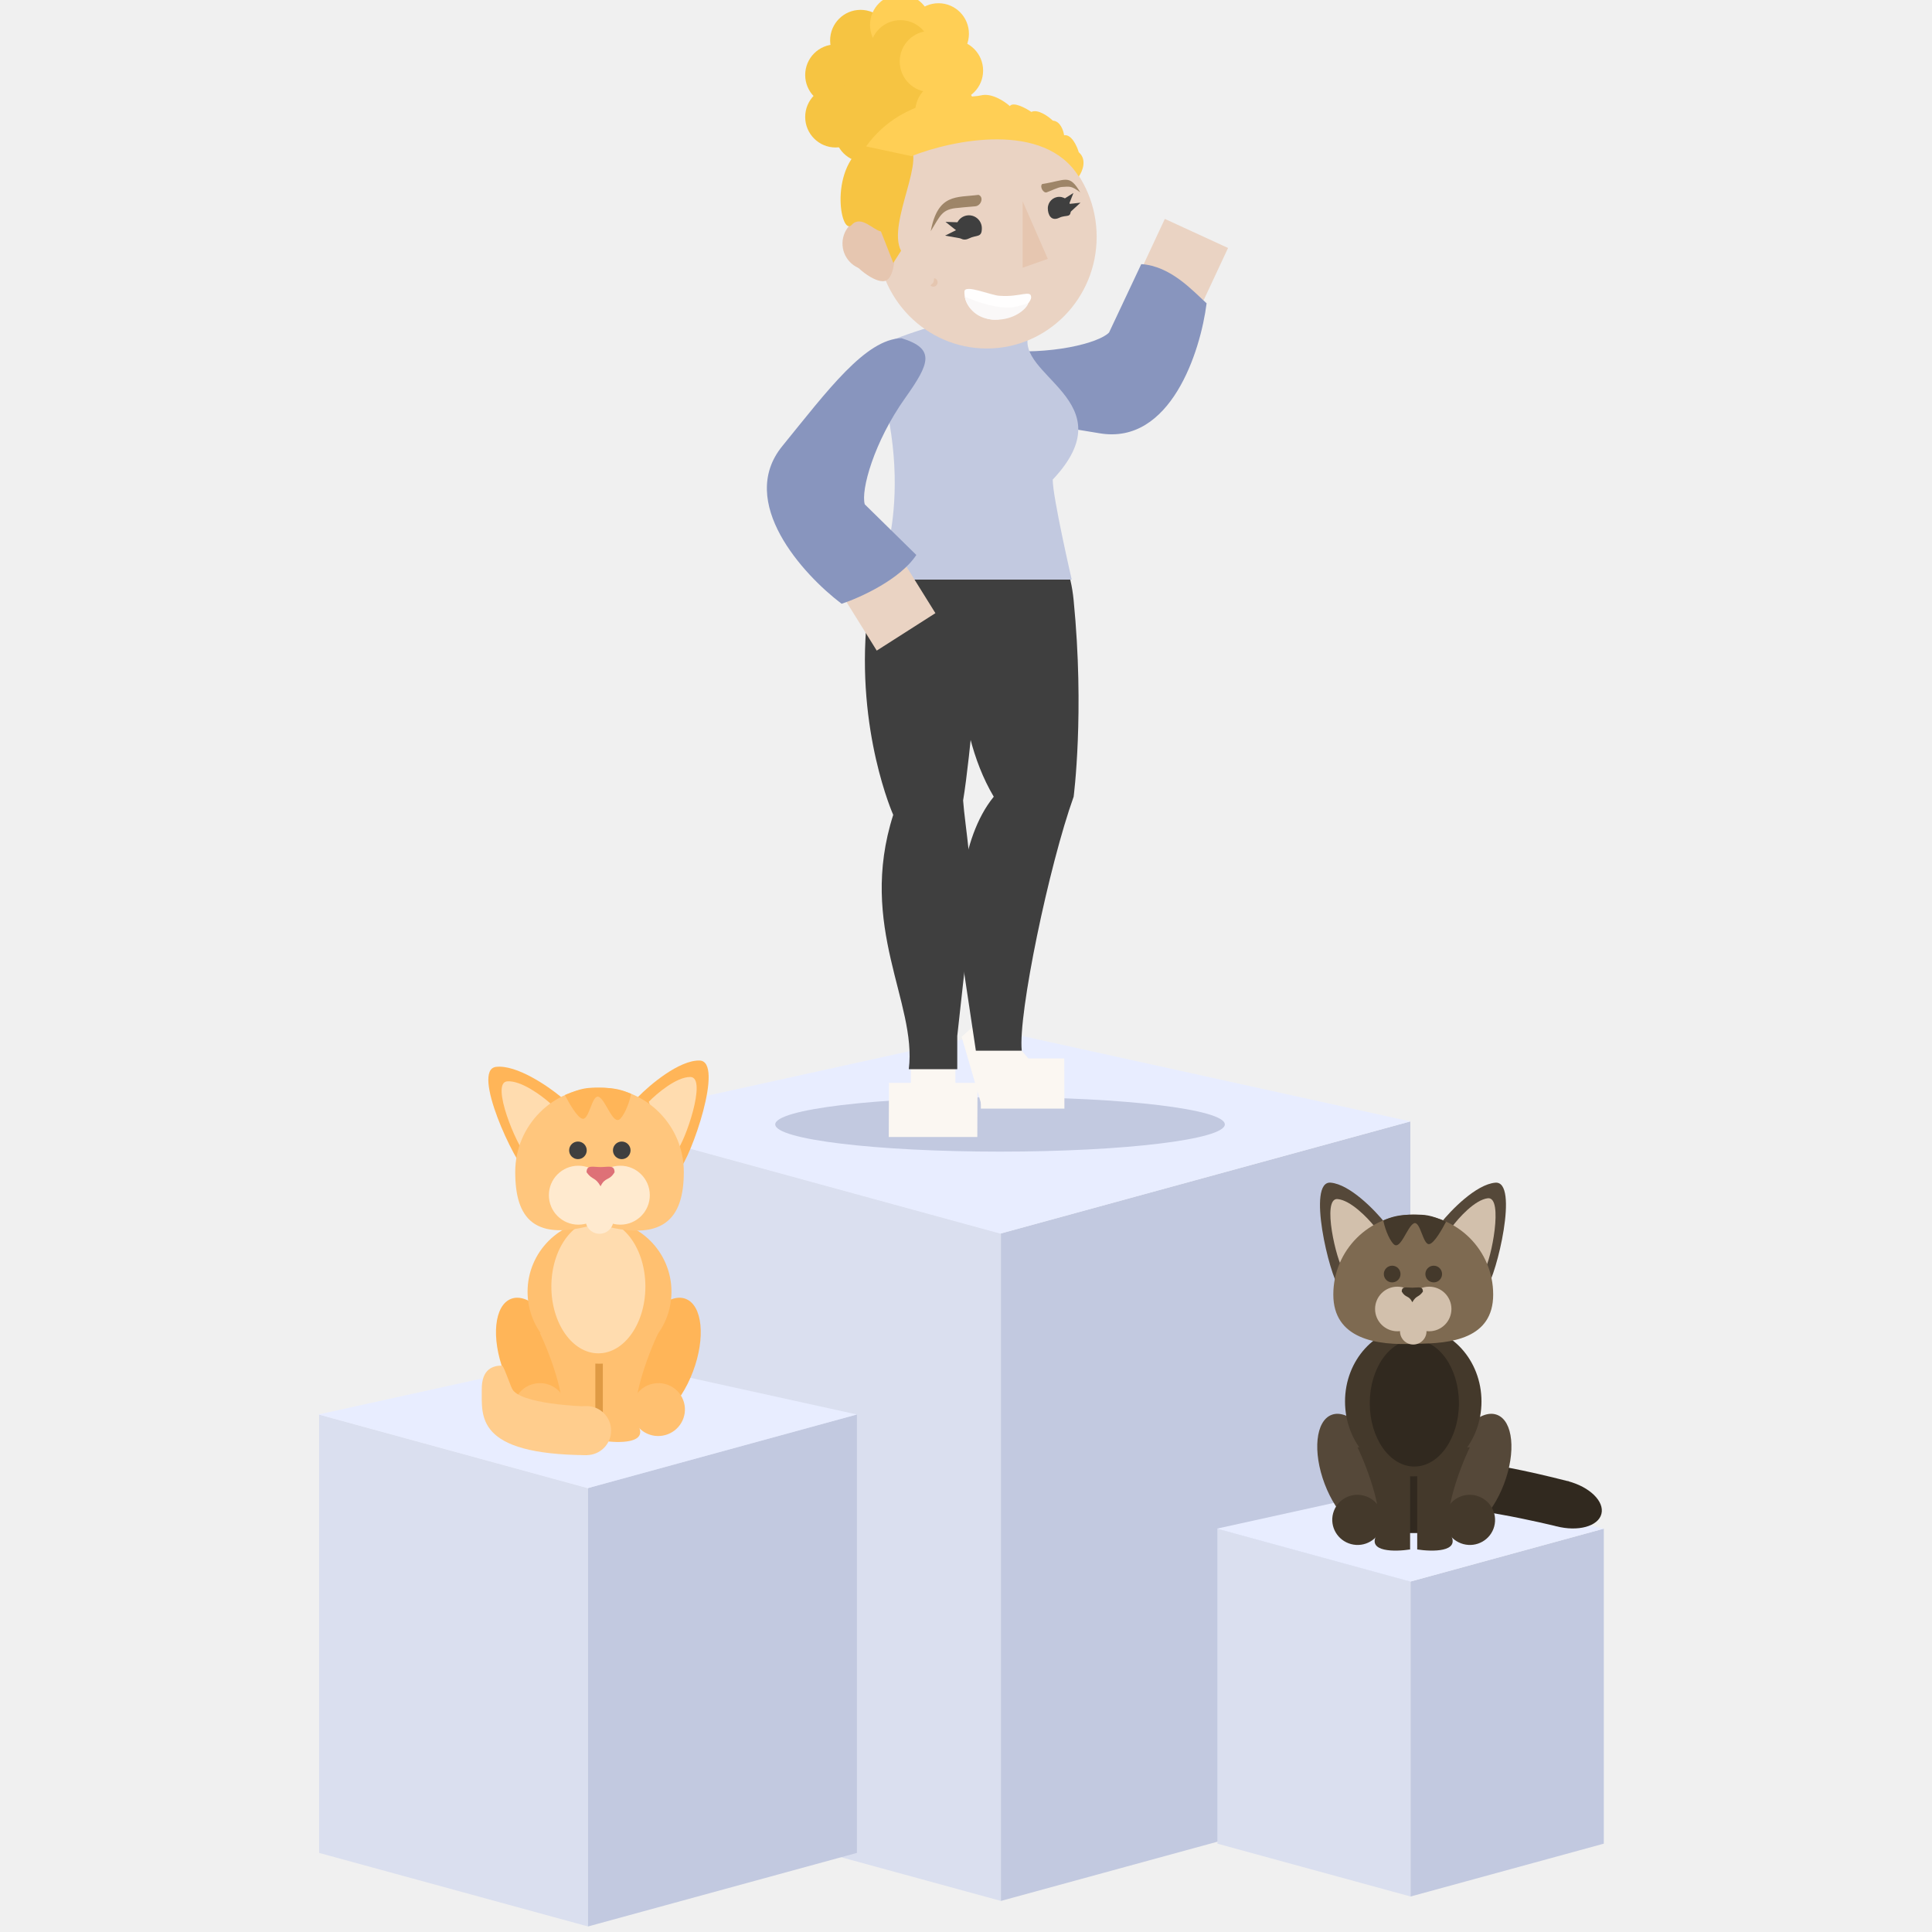
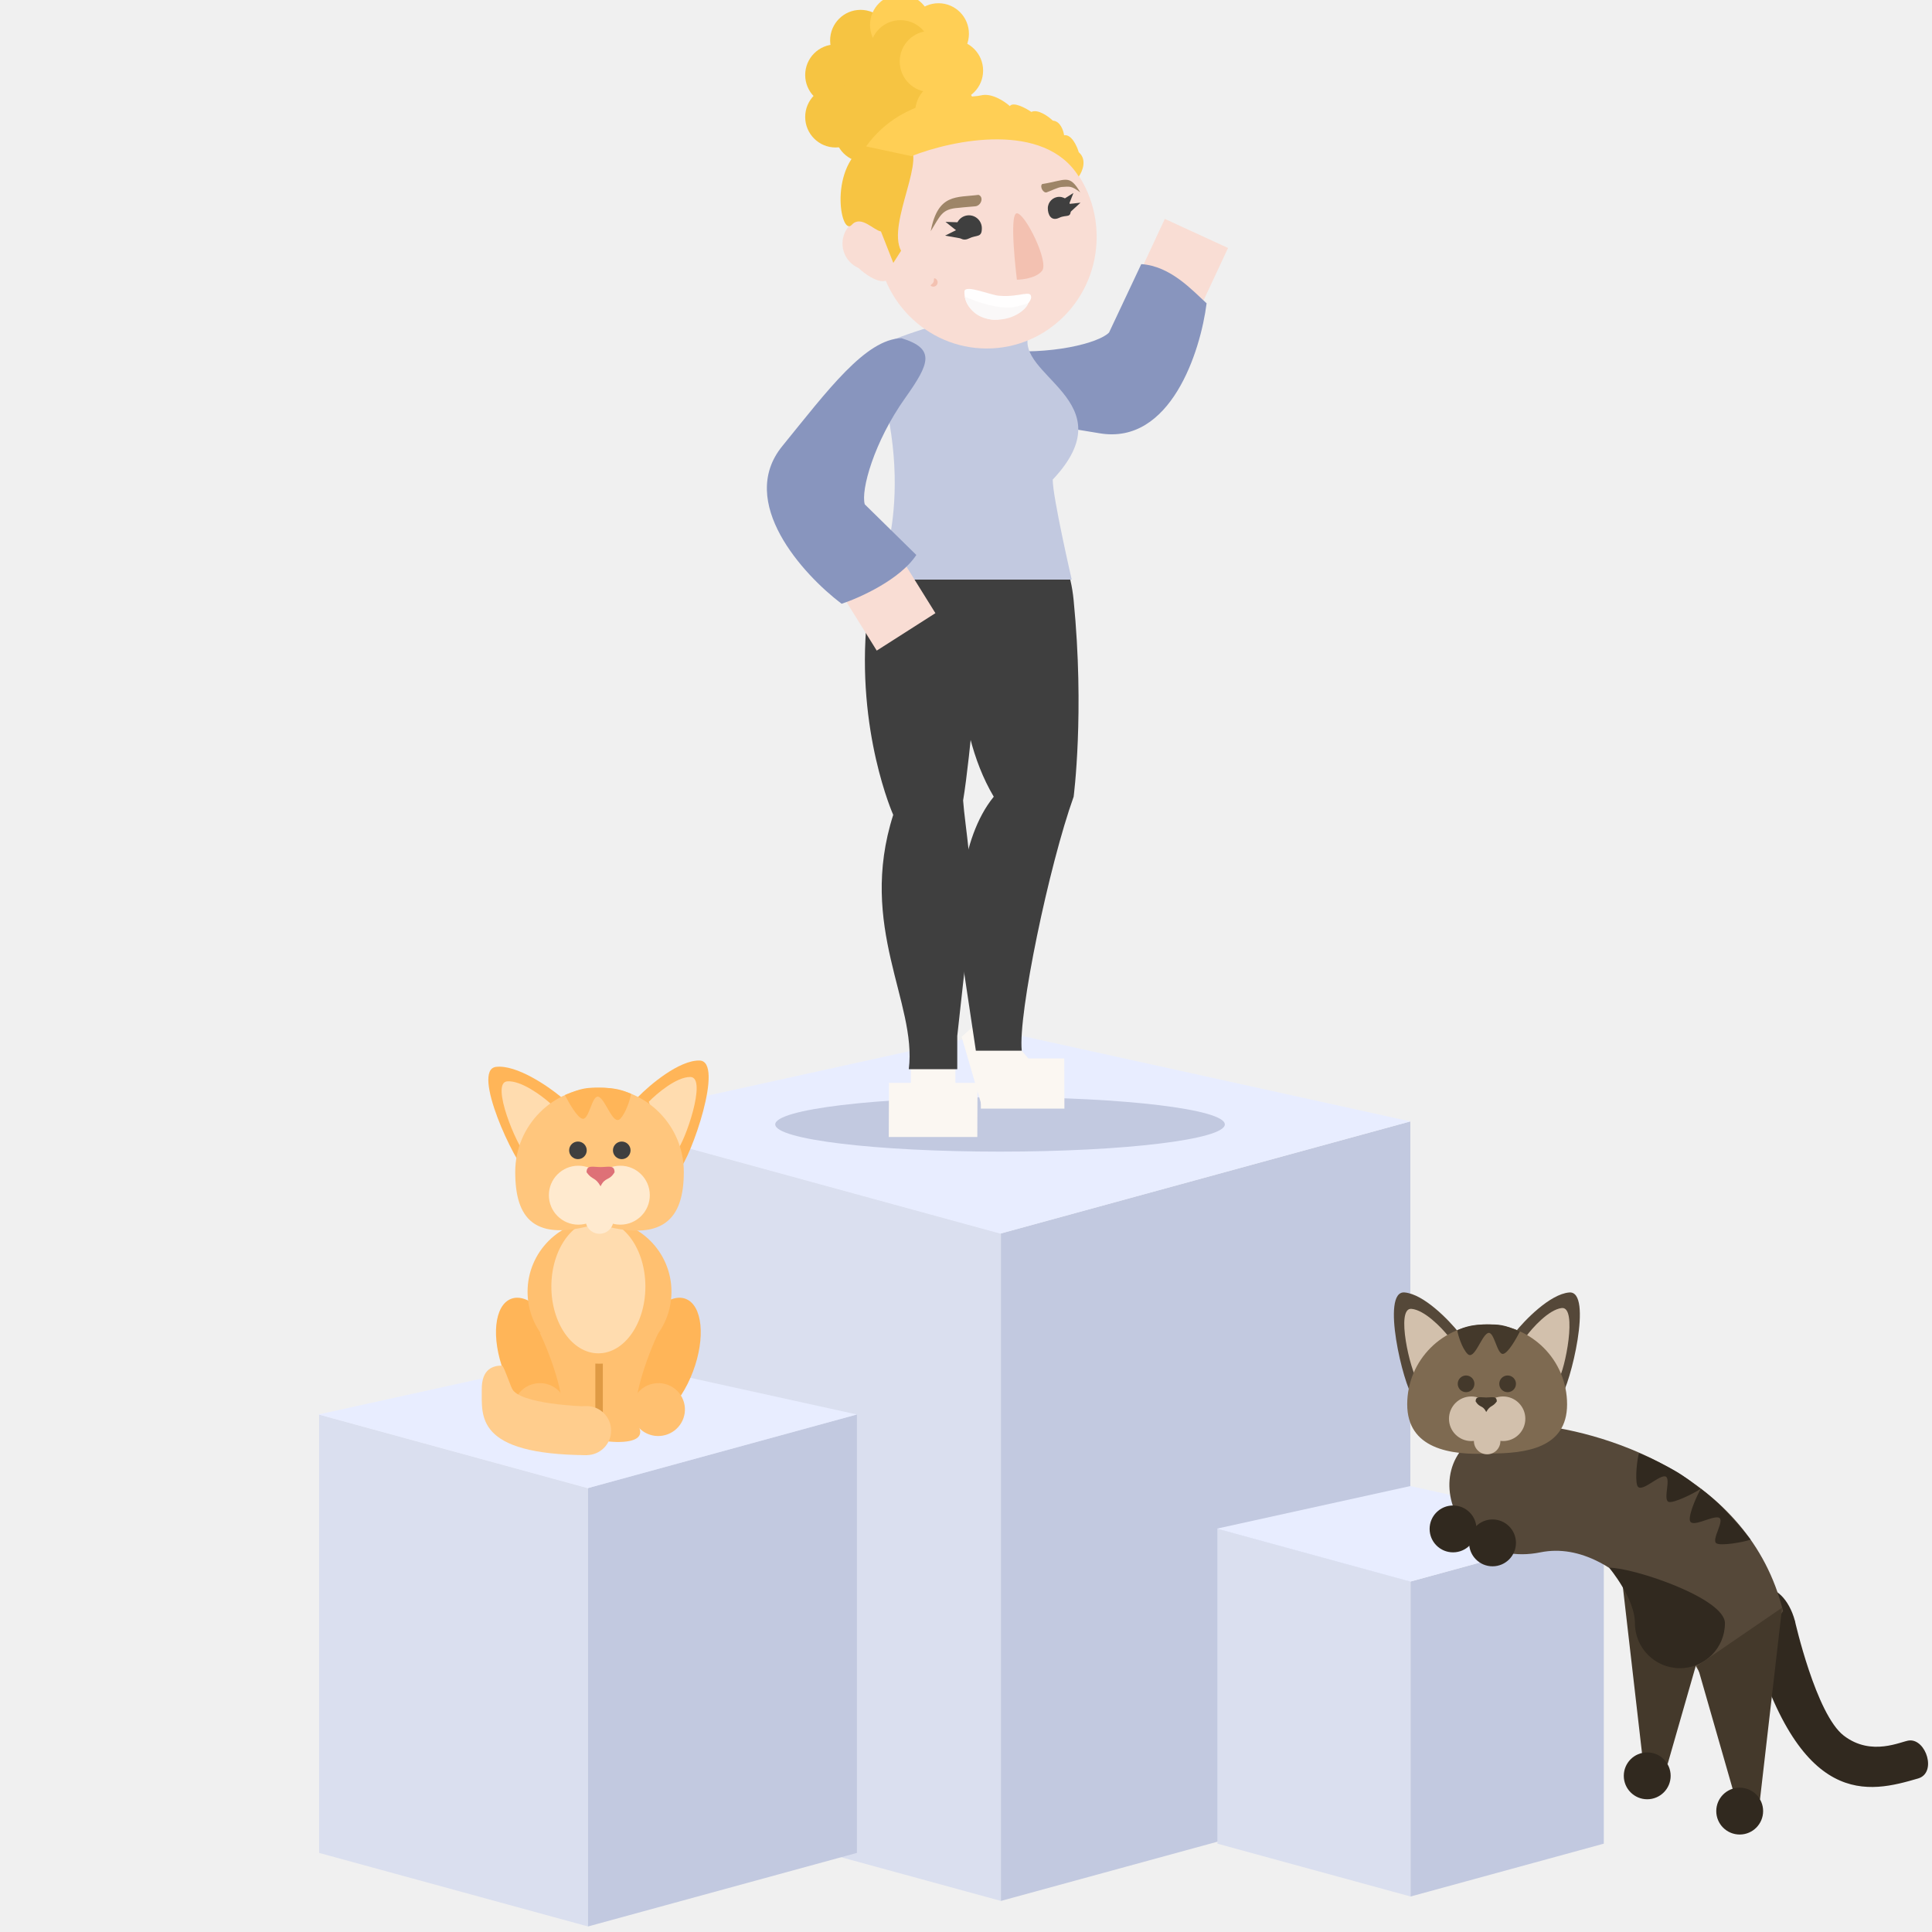
<svg xmlns="http://www.w3.org/2000/svg" width="505" height="505" viewBox="0 0 505 505" fill="none">
  <g clip-path="url(#clip0)">
    <path d="M154.607 467.606L261.624 496.877V322.393L154.607 293.122V467.606Z" fill="#DADFEF" />
    <path d="M368.641 467.606L261.624 496.877V322.393L368.641 293.122V467.606Z" fill="#C2C9E0" />
    <path d="M261.475 269.535L368.641 293.122L261.475 322.455L154.31 293.122L261.475 269.535Z" fill="#E8EDFF" />
    <path d="M318.21 481.909L368.711 495.722V413.382L318.21 399.57V481.909Z" fill="#DADFEF" />
    <path d="M419.212 481.909L368.711 495.722V413.382L419.212 399.57V481.909Z" fill="#C2C9E0" />
    <path d="M368.64 388.439L419.212 399.57L368.64 413.412L318.069 399.57L368.64 388.439Z" fill="#E8EDFF" />
    <path d="M83.415 484.327L153.703 503.552V388.953L83.415 369.728V484.327Z" fill="#DADFEF" />
    <path d="M223.989 484.327L153.702 503.552V388.953L223.989 369.728V484.327Z" fill="#C2C9E0" />
    <path d="M153.605 354.236L223.989 369.728L153.605 388.993L83.22 369.728L153.605 354.236Z" fill="#E8EDFF" />
    <ellipse cx="139.67" cy="355.512" rx="8.537" ry="17.127" transform="rotate(-20.7529 139.67 355.512)" fill="#FFB558" />
    <rect x="152.186" y="355.512" width="8.175" height="16.566" fill="#DF9A44" />
    <ellipse rx="8.537" ry="17.127" transform="matrix(-0.935117 -0.354338 -0.354338 0.935117 173.142 355.512)" fill="#FFB558" />
    <path d="M146.355 372.614C148.927 367.882 144.031 354.489 141.116 348.445L155.613 348.566V376.6C151.455 377.243 143.783 377.346 146.355 372.614Z" fill="#FFC070" />
    <path d="M166.832 372.614C164.26 367.882 169.156 354.489 172.071 348.445L157.574 348.566V376.6C161.732 377.243 169.404 377.346 166.832 372.614Z" fill="#FFC070" />
    <circle cx="156.706" cy="337.646" r="18.807" fill="#FFC070" />
    <ellipse cx="156.406" cy="336.292" rx="12.288" ry="17.452" fill="#FFDCAF" />
    <ellipse rx="6.965" ry="6.909" transform="matrix(-0.966092 0.258198 0.258198 0.966092 141.115 368.446)" fill="#FFC070" />
    <ellipse rx="6.965" ry="6.909" transform="matrix(-0.966092 0.258198 0.258198 0.966092 172.071 368.446)" fill="#FFC070" />
    <path d="M182.819 277.205C177.484 277.122 169.856 283.565 166.708 286.796C169.315 294.102 175.13 308.115 177.54 305.721C180.552 302.728 189.488 277.308 182.819 277.205Z" fill="#FFB558" />
    <path d="M180.466 281.509C176.86 281.453 171.704 285.808 169.577 287.992C171.339 292.93 175.269 302.401 176.898 300.783C178.934 298.76 184.974 281.579 180.466 281.509Z" fill="#FFDCAF" />
    <path d="M129.664 278.865C134.963 278.237 143.211 283.865 146.672 286.757C144.828 294.292 140.477 308.826 137.835 306.691C134.532 304.022 123.041 279.651 129.664 278.865Z" fill="#FFB558" />
    <path d="M132.574 282.648C136.169 282.361 141.593 286.377 143.855 288.421C142.413 293.462 139.097 303.165 137.367 301.654C135.206 299.765 128.08 283.006 132.574 282.648Z" fill="#FFDCAF" />
    <path d="M178.74 306.333C178.74 318.502 173.48 325.05 156.054 319.896C139.609 324.805 134.673 318.502 134.673 306.333C134.673 294.165 144.538 284.3 156.706 284.3C168.875 284.3 178.74 294.165 178.74 306.333Z" fill="#FFC67D" />
    <circle cx="151.065" cy="300.685" r="2.3" fill="#3F3F3F" />
    <circle cx="162.517" cy="300.685" r="2.3" fill="#3F3F3F" />
    <circle cx="156.706" cy="318.84" r="3.654" fill="#FFEACF" />
    <circle cx="151.173" cy="312.408" r="7.704" fill="#FFEACF" />
    <circle cx="162.148" cy="312.408" r="7.704" fill="#FFEACF" />
    <path d="M160.636 306.419C159.234 308.743 158.209 307.565 156.981 310.074C155.55 307.565 154.866 308.553 153.327 306.419C153.327 304.401 154.963 305.059 156.981 305.059C158.999 305.059 160.636 304.401 160.636 306.419Z" fill="#DE7177" />
    <path d="M152.303 292.434C150.89 292.226 148.59 288.047 147.655 286.23C152.242 284.306 153.418 284.306 156.562 284.306C160.874 284.306 162.728 284.965 164.944 285.896C164.788 287.178 163.615 290.938 162.12 292.434C160.25 294.304 158.38 287.604 156.562 286.721C154.744 285.838 154.069 292.694 152.303 292.434Z" fill="#FFB558" />
    <path d="M133.744 362.804C132.075 358.479 131.5 356.946 131.199 356.946C128.918 356.946 125.864 357.796 125.924 363.23C126 370.022 124.051 380.211 153.515 380.362L152.983 367.611C152.983 367.611 135.414 367.129 133.744 362.804Z" fill="#FFCD8D" />
    <path d="M159.739 373.938C159.739 377.479 156.868 380.349 153.327 380.349C149.786 380.349 146.915 377.479 146.915 373.938C146.915 370.397 149.786 367.526 153.327 367.526C156.868 367.526 159.739 370.397 159.739 373.938Z" fill="#FFCD8D" />
-     <path d="M374.385 395.148C370.685 398.424 369.401 399.593 368.919 399.468C365.275 398.521 360.595 396.473 361.987 391.51C363.727 385.307 363.042 375.147 410.171 387.242L406.809 398.945C406.809 398.945 378.085 391.872 374.385 395.148Z" fill="#31291F" />
-     <path d="M418.586 395.722C419.43 392.472 415.527 388.646 409.867 387.175C397.983 391.543 398.934 387.148 398.09 390.398C397.246 393.648 401.756 394.306 406.809 398.945C412.469 400.415 417.742 398.973 418.586 395.722Z" fill="#31291F" />
-     <ellipse rx="8.096" ry="16.242" transform="matrix(-0.935117 -0.354338 -0.354338 0.935117 385.561 385.01)" fill="#554839" />
-     <rect width="7.752" height="15.71" transform="matrix(-1 0 0 1 373.693 385.01)" fill="#31291F" />
-     <ellipse cx="353.821" cy="385.01" rx="8.096" ry="16.242" transform="rotate(-20.7529 353.821 385.01)" fill="#554839" />
-     <path d="M379.222 401.228C376.783 396.74 381.426 384.04 384.19 378.309L370.442 378.424V405.008C374.385 405.618 381.661 405.715 379.222 401.228Z" fill="#44392B" />
-     <path d="M359.803 401.228C362.242 396.74 357.6 384.04 354.835 378.309L368.584 378.424V405.008C364.641 405.618 357.364 405.715 359.803 401.228Z" fill="#44392B" />
-     <ellipse rx="17.834" ry="19.567" transform="matrix(-1 0 0 1 369.406 366.335)" fill="#44392B" />
-     <ellipse rx="11.652" ry="16.55" transform="matrix(-1 0 0 1 369.691 366.784)" fill="#31291F" />
-     <ellipse cx="384.191" cy="397.276" rx="6.605" ry="6.552" transform="rotate(14.9632 384.191 397.276)" fill="#44392B" />
-     <ellipse cx="354.835" cy="397.276" rx="6.605" ry="6.552" transform="rotate(14.9632 354.835 397.276)" fill="#44392B" />
-     <path d="M347.818 309.132C352.859 309.567 359.436 316.379 362.094 319.731C358.933 326.372 352.099 339.033 350.055 336.542C347.501 333.429 341.517 308.588 347.818 309.132Z" fill="#554839" />
-     <path d="M349.624 313.419C353.031 313.713 357.476 318.317 359.273 320.583C357.136 325.072 352.517 333.629 351.136 331.945C349.409 329.841 345.365 313.051 349.624 313.419Z" fill="#D2C0AC" />
-     <path d="M390.856 309.138C385.814 309.568 379.231 316.375 376.57 319.724C379.726 326.368 386.549 339.034 388.594 336.545C391.151 333.434 397.157 308.599 390.856 309.138Z" fill="#554839" />
-     <path d="M388.878 313.208C385.484 313.63 381.215 318.398 379.505 320.73C381.81 325.135 386.748 333.512 388.064 331.778C389.71 329.61 393.12 312.68 388.878 313.208Z" fill="#D2C0AC" />
-     <path d="M348.511 338.374C348.511 349.914 359.647 351.779 370.024 351.236C379.39 351.236 390.3 349.914 390.3 338.374C390.3 326.835 380.945 317.48 369.406 317.48C357.866 317.48 348.511 326.835 348.511 338.374Z" fill="#7E6A51" />
-     <circle r="2.181" transform="matrix(-1 0 0 1 374.755 333.018)" fill="#44392B" />
-     <circle r="2.181" transform="matrix(-1 0 0 1 363.895 333.018)" fill="#44392B" />
-     <circle r="3.465" transform="matrix(-1 0 0 1 369.407 347.976)" fill="#D2C0AC" />
-     <circle r="5.828" transform="matrix(-1 0 0 1 373.557 342.148)" fill="#D2C0AC" />
-     <circle r="5.828" transform="matrix(-1 0 0 1 365.255 342.148)" fill="#D2C0AC" />
-     <path d="M366.4 337.618C367.46 339.375 368.235 338.485 369.164 340.382C370.247 338.485 370.764 339.232 371.928 337.618C371.928 336.091 370.691 336.588 369.164 336.588C367.637 336.588 366.4 336.091 366.4 337.618Z" fill="#44392B" />
-     <path d="M373.582 325.194C374.921 324.996 377.102 321.034 377.989 319.31C373.639 317.486 372.524 317.486 369.543 317.486C365.453 317.486 363.695 318.111 361.594 318.994C361.742 320.209 362.854 323.775 364.272 325.194C366.046 326.967 367.819 320.613 369.543 319.776C371.266 318.938 371.907 325.44 373.582 325.194Z" fill="#44392B" />
    <ellipse cx="261.396" cy="293.905" rx="58.759" ry="7.115" fill="#C2C9E0" />
    <path d="M258.621 264.552L274.297 283.251L256.798 289.685L251.359 271.004L258.621 264.552Z" fill="#FBF7F2" />
    <path d="M256.347 276.662H278.183L278.224 289.778H256.387L256.347 276.662Z" fill="#FBF7F2" />
    <path d="M249.726 277.675L249.726 293.983L238.096 293.938L238.096 277.63L249.726 277.675Z" fill="#FBF7F2" />
    <path d="M226.379 19.602C226.379 24.012 222.817 27.587 218.423 27.587C214.029 27.587 210.467 24.012 210.467 19.602C210.467 15.193 214.029 11.618 218.423 11.618C222.817 11.618 226.379 15.193 226.379 19.602Z" fill="#F6C442" />
    <path d="M232.897 10.56C232.897 14.969 229.335 18.544 224.941 18.544C220.547 18.544 216.985 14.969 216.985 10.56C216.985 6.15 220.547 2.575 224.941 2.575C229.335 2.575 232.897 6.15 232.897 10.56Z" fill="#F6C442" />
    <path d="M226.379 30.569C226.379 34.979 222.817 38.553 218.423 38.553C214.029 38.553 210.467 34.979 210.467 30.569C210.467 26.159 214.029 22.584 218.423 22.584C222.817 22.584 226.379 26.159 226.379 30.569Z" fill="#F6C442" />
    <path d="M236.156 24.797C236.156 29.207 232.594 32.781 228.2 32.781C223.806 32.781 220.244 29.207 220.244 24.797C220.244 20.387 223.806 16.812 228.2 16.812C232.594 16.812 236.156 20.387 236.156 24.797Z" fill="#F6C442" />
    <path d="M234.075 34.417C234.075 38.827 230.513 42.401 226.119 42.401C221.725 42.401 218.163 38.827 218.163 34.417C218.163 30.007 221.725 26.432 226.119 26.432C230.513 26.432 234.075 30.007 234.075 34.417Z" fill="#F6C442" />
    <path d="M243.323 6.519C243.323 10.929 239.761 14.504 235.367 14.504C230.973 14.504 227.411 10.929 227.411 6.519C227.411 2.11 230.973 -1.465 235.367 -1.465C239.761 -1.465 243.323 2.11 243.323 6.519Z" fill="#FFCF55" />
    <path d="M253.265 8.828C253.265 13.238 249.703 16.812 245.309 16.812C240.915 16.812 237.353 13.238 237.353 8.828C237.353 4.418 240.915 0.844 245.309 0.844C249.703 0.844 253.265 4.418 253.265 8.828Z" fill="#FFCF55" />
    <path d="M256.973 18.448C256.973 22.858 253.411 26.432 249.017 26.432C244.623 26.432 241.061 22.858 241.061 18.448C241.061 14.038 244.623 10.463 249.017 10.463C253.411 10.463 256.973 14.038 256.973 18.448Z" fill="#FFCF55" />
    <path d="M247.187 24.797C247.187 29.207 243.625 32.781 239.231 32.781C234.837 32.781 231.275 29.207 231.275 24.797C231.275 20.387 234.837 16.812 239.231 16.812C243.625 16.812 247.187 20.387 247.187 24.797Z" fill="#F6C442" />
    <path d="M243.323 35.835C243.323 40.245 239.761 43.82 235.367 43.82C230.973 43.82 227.411 40.245 227.411 35.835C227.411 31.426 230.973 27.851 235.367 27.851C239.761 27.851 243.323 31.426 243.323 35.835Z" fill="#F6C442" />
    <path d="M243.323 13.253C243.323 17.663 239.761 21.238 235.367 21.238C230.973 21.238 227.411 17.663 227.411 13.253C227.411 8.844 230.973 5.269 235.367 5.269C239.761 5.269 243.323 8.844 243.323 13.253Z" fill="#F6C442" />
    <path d="M255.142 29.222C255.142 33.632 251.58 37.207 247.186 37.207C242.792 37.207 239.23 33.632 239.23 29.222C239.23 24.812 242.792 21.238 247.186 21.238C251.58 21.238 255.142 24.812 255.142 29.222Z" fill="#FFCF55" />
    <path d="M251.087 16.068C251.087 20.478 247.525 24.053 243.131 24.053C238.737 24.053 235.175 20.478 235.175 16.068C235.175 11.659 238.737 8.084 243.131 8.084C247.525 8.084 251.087 11.659 251.087 16.068Z" fill="#FFCF55" />
    <path d="M280.635 156.889C277.667 126.7 250.453 140.896 239.774 145.179L251.16 162.62C251.16 162.62 248.369 189.077 259.755 208.252C250.635 219.43 250.14 239.301 251.16 248.536L255.079 274.634L267.075 274.633C266.067 265.152 274.204 226.18 280.635 208.252C280.635 208.252 283.528 186.306 280.635 156.889Z" fill="#3F3F3F" />
    <path d="M226.609 161.729C229.578 131.539 256.792 145.735 267.47 150.019L256.085 167.459C256.085 167.459 253.72 197.424 251.745 209.228C252.17 215.448 254.74 229.842 253.72 239.078L250.218 270.789L250.218 279.473L237.543 279.473C239.737 262.105 224.132 242.296 233.477 212.995C233.477 212.995 223.717 191.145 226.609 161.729Z" fill="#3F3F3F" />
-     <path d="M320.997 64.817L314.625 78.458L298.102 70.859L304.474 57.217L320.997 64.817Z" fill="#EAD3C3" />
+     <path d="M320.997 64.817L314.625 78.458L298.102 70.859L304.474 57.217L320.997 64.817Z" fill="#F9DDD4" />
    <path d="M287.444 113.258C268.913 110.158 252.392 108.184 247.543 100.089C245.527 91 249.514 90.394 260.599 91.512C274.576 92.921 287.226 89.682 289.892 86.919L298.312 69.037C305.999 69.541 311.684 75.93 315.391 79.28C313.796 91.898 305.974 116.358 287.444 113.258Z" fill="#8895BE" />
    <path d="M229.313 151.501C229.313 151.501 240.788 128.15 227.347 91.646C238.372 85.412 273.146 76.045 268.967 87.146C264.789 98.247 294.685 104.666 275.167 125.364C275.167 129.995 280.133 151.501 280.133 151.501H229.313Z" fill="#C2C9E0" />
-     <path d="M229.225 61.901C229.225 78.023 242.081 91.093 257.939 91.093C273.797 91.093 286.652 78.023 286.652 61.901C286.652 45.78 273.797 32.71 257.939 32.71C242.081 32.71 229.225 45.78 229.225 61.901Z" fill="#EAD3C3" />
-     <path d="M229.169 170.061L221.221 157.286L236.556 147.496L244.504 160.271L229.169 170.061Z" fill="#EAD3C3" />
+     <path d="M229.225 61.901C229.225 78.023 242.081 91.093 257.939 91.093C273.797 91.093 286.652 78.023 286.652 61.901C286.652 45.78 273.797 32.71 257.939 32.71C242.081 32.71 229.225 45.78 229.225 61.901Z" fill="#F9DDD4" />
+     <path d="M229.169 170.061L221.221 157.286L236.556 147.496L244.504 160.271L229.169 170.061Z" fill="#F9DDD4" />
    <path d="M204.469 116.624C216.348 102.023 226.255 88.613 235.665 88.406C244.527 91.159 243.072 94.933 236.603 104.033C228.448 115.507 224.97 128.131 226.038 131.824L239.517 145.065C235.266 151.511 224.727 156.255 219.99 157.821C209.866 150.172 192.59 131.225 204.469 116.624Z" fill="#8895BE" />
    <path d="M247.141 57.998L251.443 58.136L250.517 60.676L247.141 57.998Z" fill="#3F3F3F" />
    <path d="M280.58 50.443L277.124 52.619L279.092 54.254L280.58 50.443Z" fill="#3F3F3F" />
    <path d="M247.038 61.591L250.891 59.667L251.276 62.343L247.038 61.591Z" fill="#3F3F3F" />
    <path d="M282.423 52.987L278.367 53.413L279.413 55.751L282.423 52.987Z" fill="#3F3F3F" />
    <path d="M269.526 77.725C269.526 79.82 262.776 84.984 257.777 83.177C251.781 81.01 252.09 76.788 252.09 76.234C252.09 74.14 259.268 77.318 261.356 77.318C266.63 77.725 269.526 75.63 269.526 77.725Z" fill="#FFFEFE" />
    <path d="M265.59 80.164C261.664 81.126 255.144 78.906 252.204 77.539C252.427 79.59 254.667 83.387 259.875 83.568C265.084 83.749 268.301 80.736 268.78 79.313L265.59 80.164Z" fill="#FAF8F8" />
-     <path d="M267.307 52.619L273.886 67.662L267.307 69.977L267.307 52.619Z" fill="#E6C6B0" />
-     <path d="M234.001 63.187C234.288 67.002 231.439 70.317 227.638 70.59C223.836 70.864 220.52 67.992 220.233 64.176C219.945 60.361 222.794 57.046 226.596 56.773C230.398 56.499 233.713 59.371 234.001 63.187Z" fill="#E6C6B0" />
-     <path d="M233.487 63.224C234.207 65.844 233.939 72.72 231.33 73.431C228.721 74.142 222.868 69.514 222.148 66.894C221.428 64.275 226.114 64.655 228.722 63.944C231.331 63.232 232.767 60.604 233.487 63.224Z" fill="#E6C6B0" />
+     <path d="M265.802 55.751C267.978 55.75 274.255 68.479 272.381 70.793C270.508 73.108 265.802 73.108 265.802 73.108C265.802 73.108 263.625 55.752 265.802 55.751Z" fill="#F3C1B1" />
+     <path d="M234.001 63.187C234.288 67.002 231.439 70.317 227.638 70.59C223.836 70.864 220.52 67.992 220.233 64.176C219.945 60.361 222.794 57.046 226.596 56.773C230.398 56.499 233.713 59.371 234.001 63.187Z" fill="#F9DDD4" />
+     <path d="M233.487 63.224C234.207 65.844 233.939 72.72 231.33 73.431C228.721 74.142 222.868 69.514 222.148 66.894C221.428 64.275 226.114 64.655 228.722 63.944C231.331 63.232 232.767 60.604 233.487 63.224Z" fill="#F9DDD4" />
    <path d="M235.526 65.554C231.674 58.31 243.051 40.014 236.849 37.7L227.09 37.369C216.339 43.155 219.67 62.07 222.647 58.764C225.029 56.119 228.393 60.222 230.267 60.497L233.501 68.72L235.526 65.554Z" fill="#F7C442" />
    <path d="M254.874 53.932C253.211 54.037 250.646 54.324 250.495 54.334C246.185 54.618 245.829 56.315 243.284 60.424C245.164 50.495 250.052 51.695 255.776 50.933C257.257 51.499 256.458 53.832 254.874 53.932Z" fill="#9E8568" />
    <path d="M273.602 50.269C274.556 49.958 276.558 48.93 277.522 48.874C279.656 48.75 280.027 48.536 282.359 50.269C279.456 45.376 278.676 47.124 272.409 48.105C271.706 48.751 272.694 50.565 273.602 50.269Z" fill="#9E8568" />
    <path d="M281.978 46.15C272.98 31.615 249.087 36.536 238.265 40.813L226.379 38.273C236.476 24.297 252.964 25.821 256.415 24.932C259.176 24.22 262.593 26.499 263.956 27.727C264.876 26.507 268.089 28.235 269.58 29.252C271.318 28.438 274.053 30.437 275.204 31.539C277.146 31.64 277.973 34.122 278.143 35.35C280.086 35.045 281.509 38.188 281.978 39.797C284.228 41.728 282.915 44.837 281.978 46.15Z" fill="#FFCF55" />
-     <path d="M244.964 74.32C244.679 74.873 244.001 75.088 243.45 74.802C242.9 74.515 243.683 74.354 243.969 73.802C244.255 73.249 243.935 72.514 244.485 72.801C245.036 73.088 245.25 73.768 244.964 74.32Z" fill="#E5C6B0" />
+     <path d="M244.964 74.32C244.679 74.873 244.001 75.088 243.45 74.802C242.9 74.515 243.683 74.354 243.969 73.802C244.255 73.249 243.935 72.514 244.485 72.801C245.036 73.088 245.25 73.768 244.964 74.32Z" fill="#F3C1B1" />
    <path d="M256.643 59.667C256.643 62.215 255.306 61.316 253.266 62.331C251.227 63.346 249.889 61.538 249.889 59.667C249.889 57.795 251.401 56.278 253.266 56.278C255.131 56.278 256.643 57.795 256.643 59.667Z" fill="#3F3F3F" />
    <path d="M279.86 54.452C280.051 57.228 278.837 55.98 276.874 56.924C274.755 57.942 273.887 56.108 273.887 54.452C273.887 52.797 275.224 51.455 276.874 51.455C278.523 51.455 279.86 52.797 279.86 54.452Z" fill="#3F3F3F" />
    <path d="M232.365 283.041H255.51L255.456 297.2H232.311L232.365 283.041Z" fill="#FBF7F2" />
+     <path d="M435.898 461.085L445.914 426.182L423.758 411.007L429.525 461.085H435.898Z" fill="#44392B" />
+     <path d="M481.949 453.679C489.235 459.265 497.019 455.1 499.076 454.93C503.487 454.565 506.307 463.429 501.359 464.872C488.689 468.566 470.209 473.45 457.331 426.53L469.16 423.643C469.16 423.643 474.662 448.094 481.949 453.679Z" fill="#31291F" />
+     <path d="M460.721 415.337C457.48 416.216 456.094 421.504 457.626 427.147C467.313 435.299 463.025 436.653 466.266 435.774C469.507 434.895 467.639 430.331 469.16 423.643C467.629 417.999 463.962 414.457 460.721 415.337Z" fill="#31291F" />
+     <circle r="6.124" transform="matrix(-1 0 0 1 430.562 464.18)" fill="#31291F" />
+     <path d="M466.064 421.117C457.204 385.073 417.905 373.545 399.362 372.286C367.144 372.286 376.457 411.048 402.635 405.763C423.576 401.534 442.236 431.185 448.948 446.539L466.064 421.117Z" fill="#554839" />
+     <path d="M427.349 424.283C427.349 430.779 432.616 436.046 439.112 436.046C445.609 436.046 450.875 430.779 450.875 424.283C450.875 417.786 427.101 409.774 420.605 409.774C420.605 409.774 427.349 417.786 427.349 424.283Z" fill="#31291F" />
+     <path d="M367.135 337.829C372.176 338.264 378.753 345.076 381.411 348.427C378.249 355.069 371.415 367.729 369.372 365.238C366.818 362.125 360.833 337.285 367.135 337.829Z" fill="#554839" />
+     <path d="M368.94 342.116C372.347 342.41 376.792 347.014 378.589 349.279C376.452 353.768 371.833 362.325 370.452 360.642C368.726 358.537 364.681 341.748 368.94 342.116Z" fill="#D2C0AC" />
+     <path d="M410.172 337.834C405.131 338.265 398.548 345.071 395.887 348.42C399.042 355.065 405.865 367.731 407.911 365.242C410.468 362.131 416.474 337.296 410.172 337.834Z" fill="#554839" />
+     <path d="M408.194 341.904C404.801 342.327 400.532 347.095 398.822 349.426C401.126 353.832 406.064 362.209 407.381 360.474C409.027 358.307 412.436 341.377 408.194 341.904Z" fill="#D2C0AC" />
+     <path d="M367.828 367.071C367.828 378.61 378.963 380.476 389.341 379.932C398.706 379.932 409.616 378.61 409.616 367.071C409.616 355.531 400.262 346.177 388.722 346.177C377.182 346.177 367.828 355.531 367.828 367.071Z" fill="#7E6A51" />
+     <circle r="2.181" transform="matrix(-1 0 0 1 394.072 361.714)" fill="#44392B" />
+     <circle r="2.181" transform="matrix(-1 0 0 1 383.212 361.714)" fill="#44392B" />
+     <circle r="3.465" transform="matrix(-1 0 0 1 388.723 376.673)" fill="#D2C0AC" />
+     <circle r="5.828" transform="matrix(-1 0 0 1 392.874 370.845)" fill="#D2C0AC" />
+     <circle r="5.828" transform="matrix(-1 0 0 1 384.571 370.845)" fill="#D2C0AC" />
+     <path d="M385.716 366.314C386.776 368.072 387.552 367.181 388.48 369.079C389.563 367.181 390.08 367.928 391.245 366.314C391.245 364.788 390.007 365.285 388.48 365.285C386.954 365.285 385.716 364.788 385.716 366.314Z" fill="#44392B" />
+     <path d="M392.898 353.89C394.238 353.693 396.419 349.73 397.305 348.006C392.956 346.183 391.84 346.183 388.859 346.183C384.77 346.183 383.011 346.808 380.91 347.691C381.058 348.906 382.17 352.472 383.589 353.89C385.362 355.663 387.135 349.309 388.859 348.472C390.583 347.635 391.223 354.136 392.898 353.89Z" fill="#44392B" />
+     <path d="M436.148 392.568C437.424 393.022 442.916 390.271 444.507 389.164C440.864 386.275 438.781 384.917 436.148 383.518C432.536 381.6 430.425 380.663 428.423 379.842C427.984 380.985 427.339 386.283 427.927 388.201C428.661 390.599 433.207 385.819 435.122 385.889C437.038 385.958 434.554 392 436.148 392.568Z" fill="#31291F" />
+     <path d="M448.636 403.399C449.768 404.143 455.775 403.121 457.584 402.423C454.728 398.754 452.815 396.784 450.778 394.607C449.029 392.735 446.344 390.452 444.594 389.181C443.896 390.187 441.566 395.207 441.682 397.21C441.828 399.713 447.377 396.146 449.221 396.667C451.065 397.187 447.221 402.47 448.636 403.399Z" fill="#31291F" />
+     <circle cx="379.807" cy="399.64" r="6.124" fill="#31291F" />
+     <circle cx="390.129" cy="403.289" r="6.124" fill="#31291F" />
+     <path d="M453.672 470.304L443.657 435.4L465.812 420.225L460.046 470.304H453.672Z" fill="#44392B" />
+     <circle cx="454.734" cy="473.398" r="6.124" fill="#31291F" />
  </g>
  <defs>
    <clipPath id="clip0">
      <rect width="505" height="505" fill="white" />
    </clipPath>
  </defs>
</svg>
